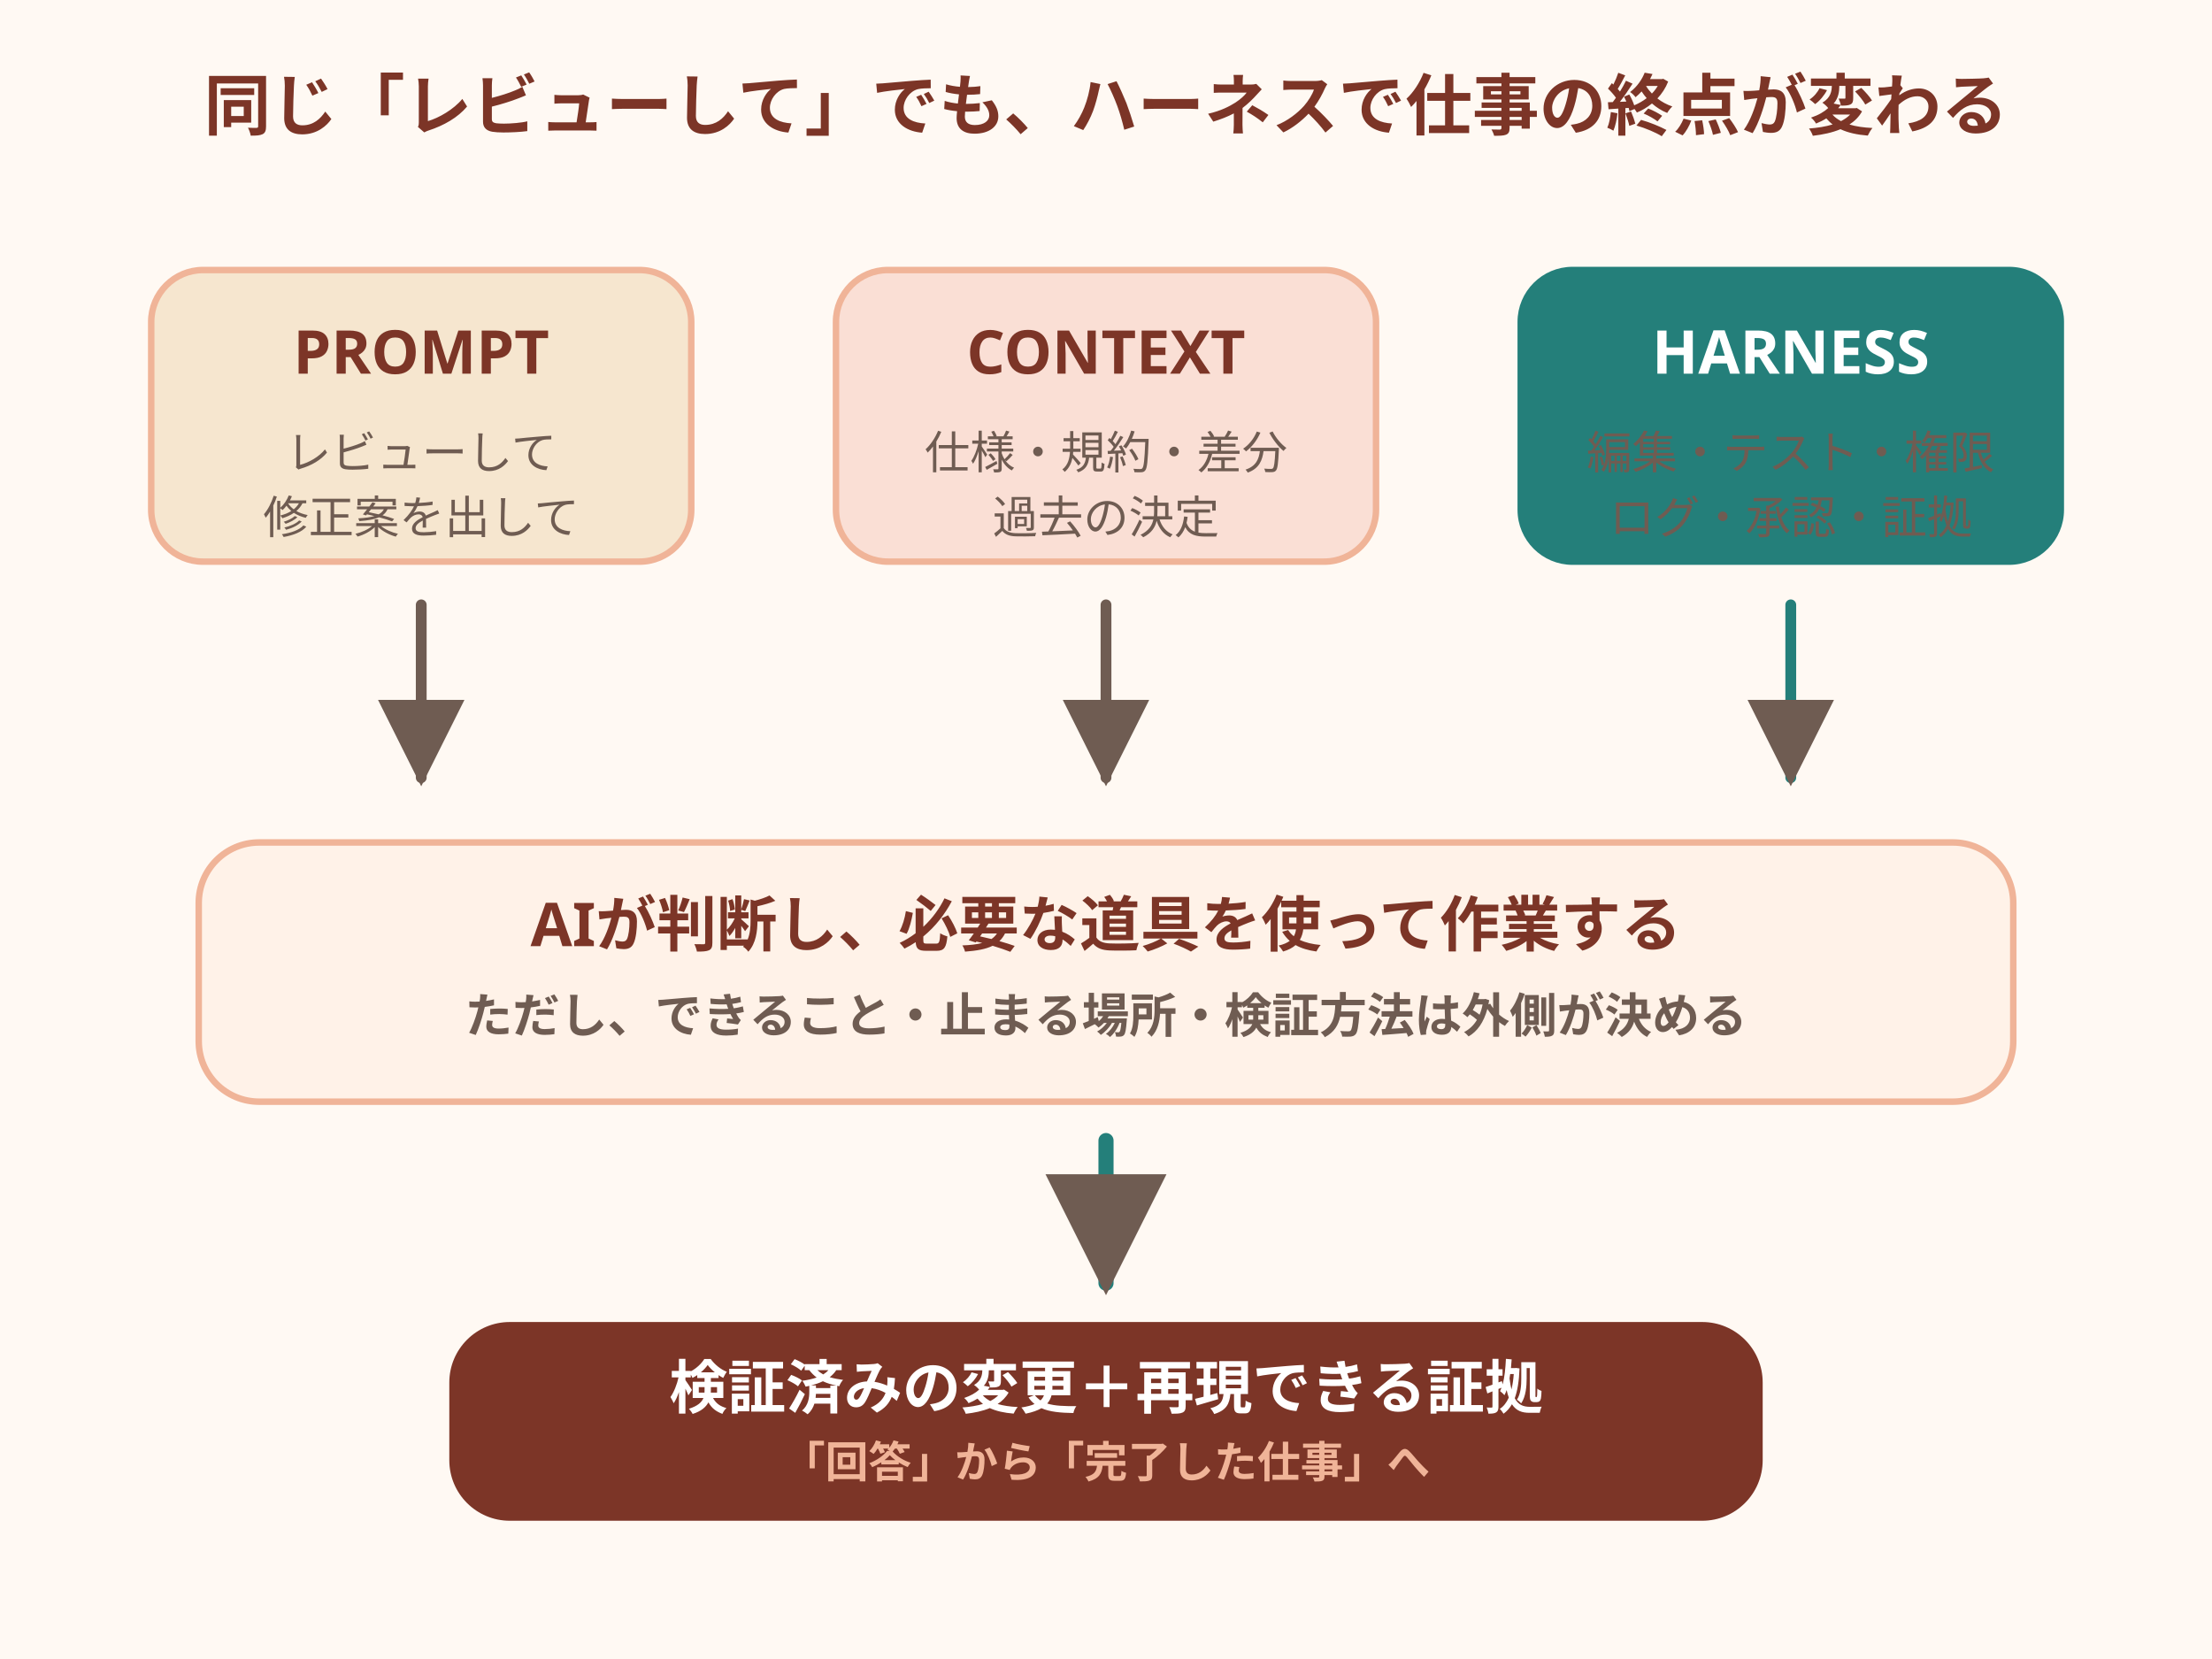
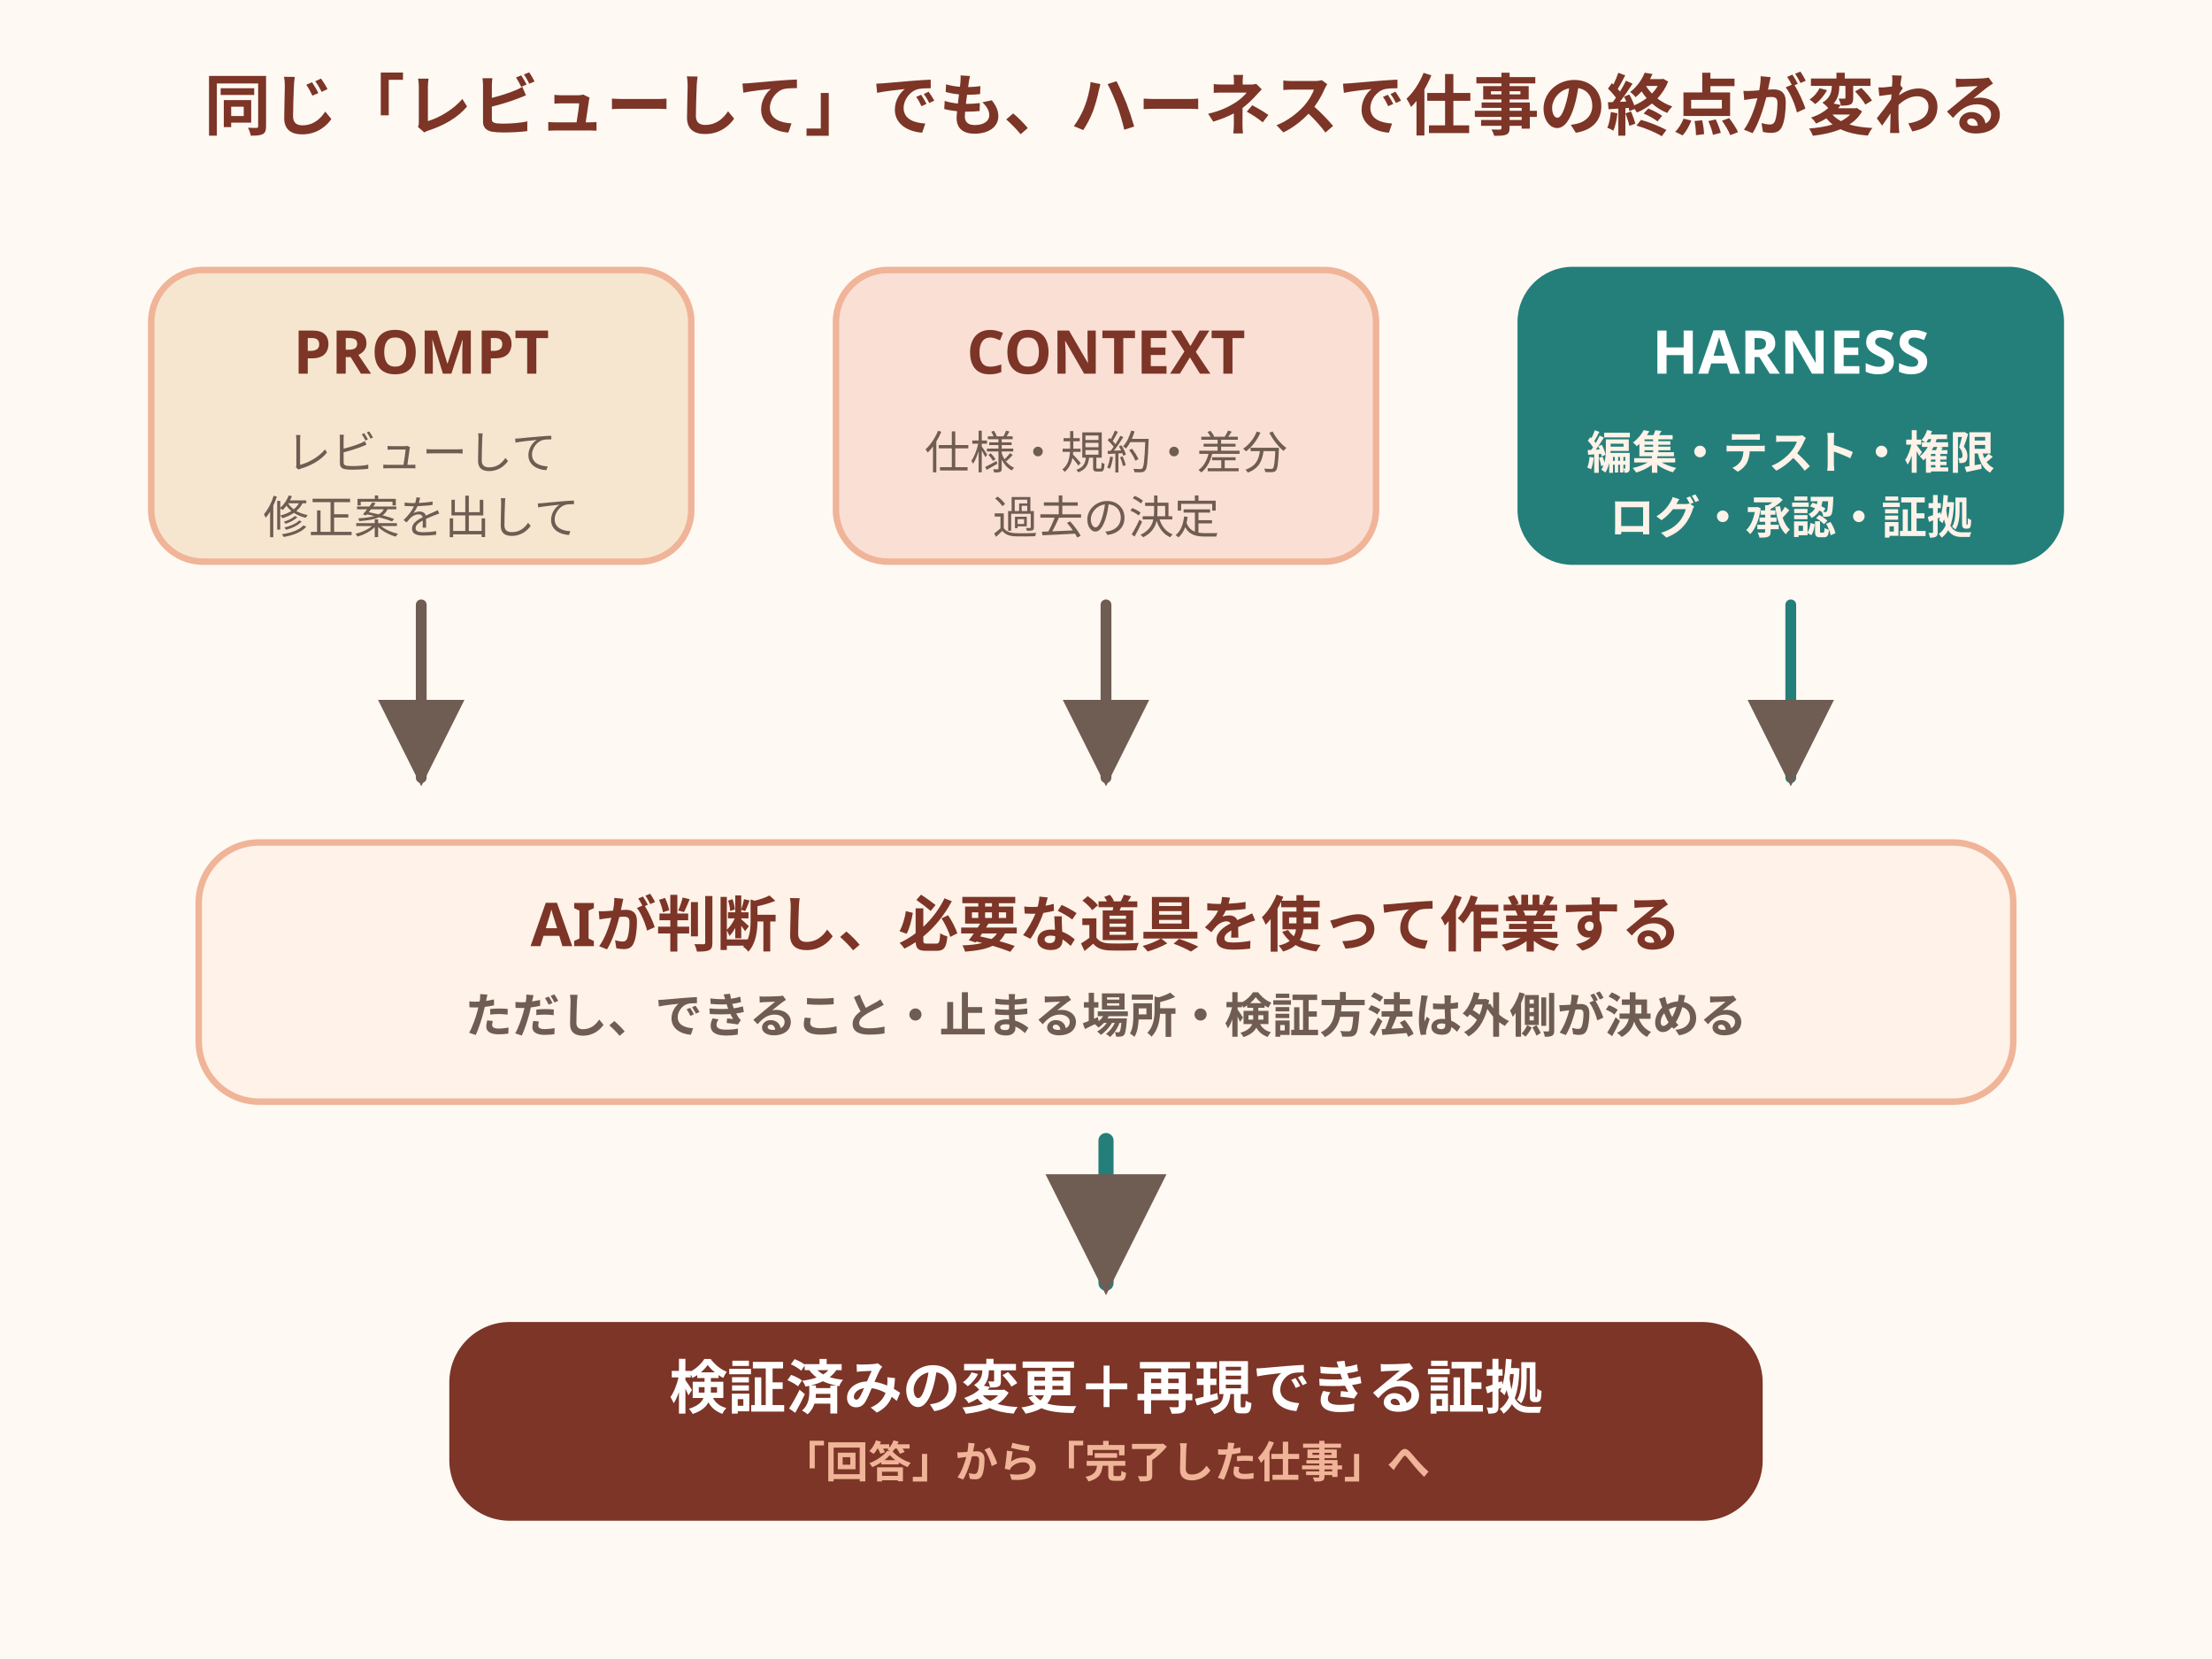
<svg xmlns="http://www.w3.org/2000/svg" width="1024" height="768" viewBox="0 0 1024 768">
  <defs>
    <marker id="arrow" viewBox="0 0 10 10" refX="9" refY="5" markerWidth="8" markerHeight="8" orient="auto-start-reverse">
      <path d="M 0 0 L 10 5 L 0 10 z" fill="#6F5C52" />
    </marker>
  </defs>
  <rect width="1024" height="768" fill="#FFF9F3" />
  <text x="512" y="60" text-anchor="middle" font-family="Hiragino Sans, Yu Gothic, sans-serif" font-size="31" font-weight="800" fill="#7C3527">同じ「レビューして」でも、ハーネスで仕事の終点が変わる</text>
  <rect x="70" y="125" width="250" height="135" rx="24" fill="#F6E6CF" stroke="#F0B498" stroke-width="3" />
  <text x="195.0" y="173" text-anchor="middle" font-family="Hiragino Sans, Yu Gothic, sans-serif" font-size="28" font-weight="700" fill="#7C3527">PROMPT</text>
  <text x="195.0" y="217" text-anchor="middle" font-family="Hiragino Sans, Yu Gothic, sans-serif" font-size="21" font-weight="500" fill="#6F5C52">レビューして</text>
  <text x="195.0" y="247" text-anchor="middle" font-family="Hiragino Sans, Yu Gothic, sans-serif" font-size="21" font-weight="500" fill="#6F5C52">修正案を出して</text>
  <rect x="387" y="125" width="250" height="135" rx="24" fill="#FADFD5" stroke="#F0B498" stroke-width="3" />
  <text x="512.0" y="173" text-anchor="middle" font-family="Hiragino Sans, Yu Gothic, sans-serif" font-size="28" font-weight="700" fill="#7C3527">CONTEXT</text>
  <text x="512.0" y="217" text-anchor="middle" font-family="Hiragino Sans, Yu Gothic, sans-serif" font-size="21" font-weight="500" fill="#6F5C52">仕様・規約・差分</text>
  <text x="512.0" y="247" text-anchor="middle" font-family="Hiragino Sans, Yu Gothic, sans-serif" font-size="21" font-weight="500" fill="#6F5C52">過去の決定</text>
  <rect x="704" y="125" width="250" height="135" rx="24" fill="#247F7A" stroke="#247F7A" stroke-width="3" />
  <text x="829.0" y="173" text-anchor="middle" font-family="Hiragino Sans, Yu Gothic, sans-serif" font-size="28" font-weight="700" fill="#FFFFFF">HARNESS</text>
-   <text x="829.0" y="217" text-anchor="middle" font-family="Hiragino Sans, Yu Gothic, sans-serif" font-size="21" font-weight="500" fill="#6F5C52">編集・テスト・権限</text>
-   <text x="829.0" y="247" text-anchor="middle" font-family="Hiragino Sans, Yu Gothic, sans-serif" font-size="21" font-weight="500" fill="#6F5C52">ログ・承認・証拠</text>
+   <text x="829.0" y="217" text-anchor="middle" font-family="Hiragino Sans, Yu Gothic, sans-serif" font-size="21" font-weight="600" fill="#FFF2E8">編集・テスト・権限</text>
+   <text x="829.0" y="247" text-anchor="middle" font-family="Hiragino Sans, Yu Gothic, sans-serif" font-size="21" font-weight="600" fill="#FFF2E8">ログ・承認・証拠</text>
  <line x1="195" y1="280" x2="195" y2="360" stroke="#6F5C52" stroke-width="5" stroke-linecap="round" marker-end="url(#arrow)" />
  <line x1="512" y1="280" x2="512" y2="360" stroke="#6F5C52" stroke-width="5" stroke-linecap="round" marker-end="url(#arrow)" />
  <line x1="829" y1="280" x2="829" y2="360" stroke="#247F7A" stroke-width="5" stroke-linecap="round" marker-end="url(#arrow)" />
  <rect x="92" y="390" width="840" height="120" rx="28" fill="#FFF2E8" stroke="#F0B498" stroke-width="3" />
  <text x="512" y="438" text-anchor="middle" font-family="Hiragino Sans, Yu Gothic, sans-serif" font-size="28" font-weight="800" fill="#7C3527">AIが判断し、必要な道具を使って作業する</text>
  <text x="512" y="478" text-anchor="middle" font-family="Hiragino Sans, Yu Gothic, sans-serif" font-size="22" font-weight="600" fill="#6F5C52">ただし、できること・止まる場所・検証方法は外側が決める</text>
  <line x1="512" y1="528" x2="512" y2="594" stroke="#247F7A" stroke-width="7" stroke-linecap="round" marker-end="url(#arrow)" />
  <rect x="208" y="612" width="608" height="92" rx="28" fill="#7C3527" stroke="#7C3527" stroke-width="0" />
  <text x="512" y="652" text-anchor="middle" font-family="Hiragino Sans, Yu Gothic, sans-serif" font-size="27" font-weight="800" fill="#FFFFFF">検証済みの変更＋再現できる証拠</text>
  <text x="512" y="684" text-anchor="middle" font-family="Hiragino Sans, Yu Gothic, sans-serif" font-size="20" font-weight="700" fill="#F0B498">「回答」から「完了した仕事」へ</text>
</svg>
